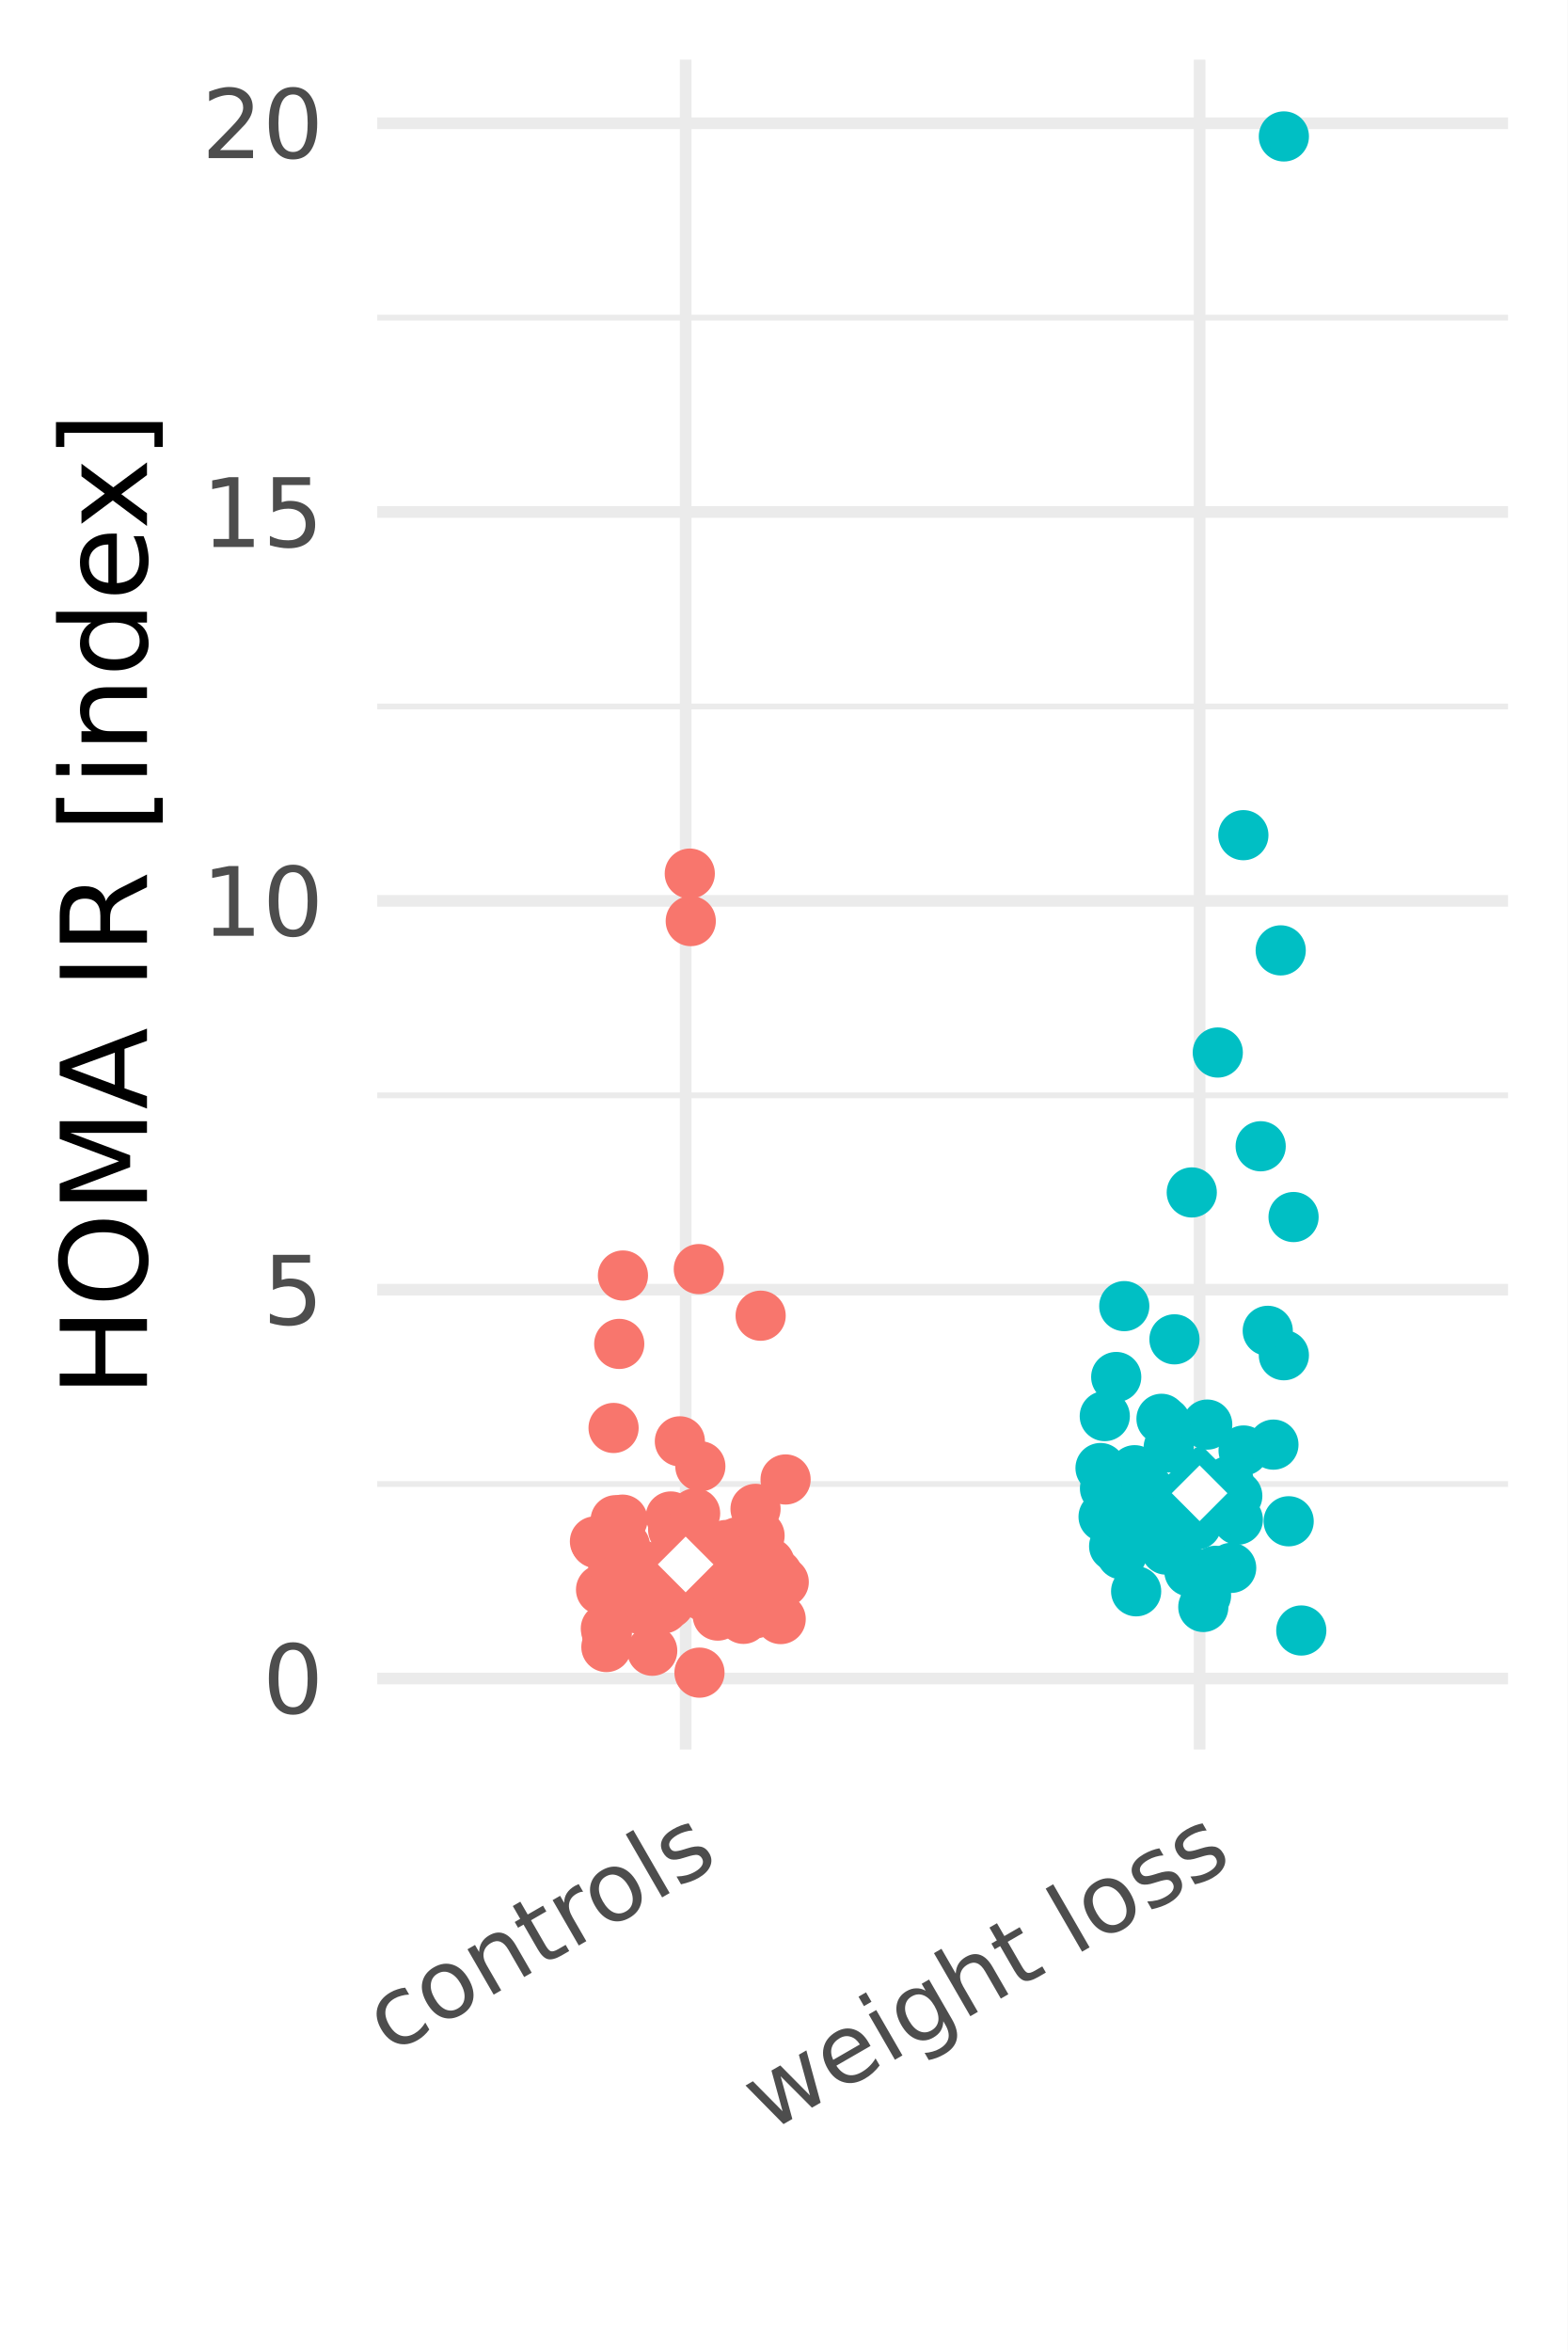
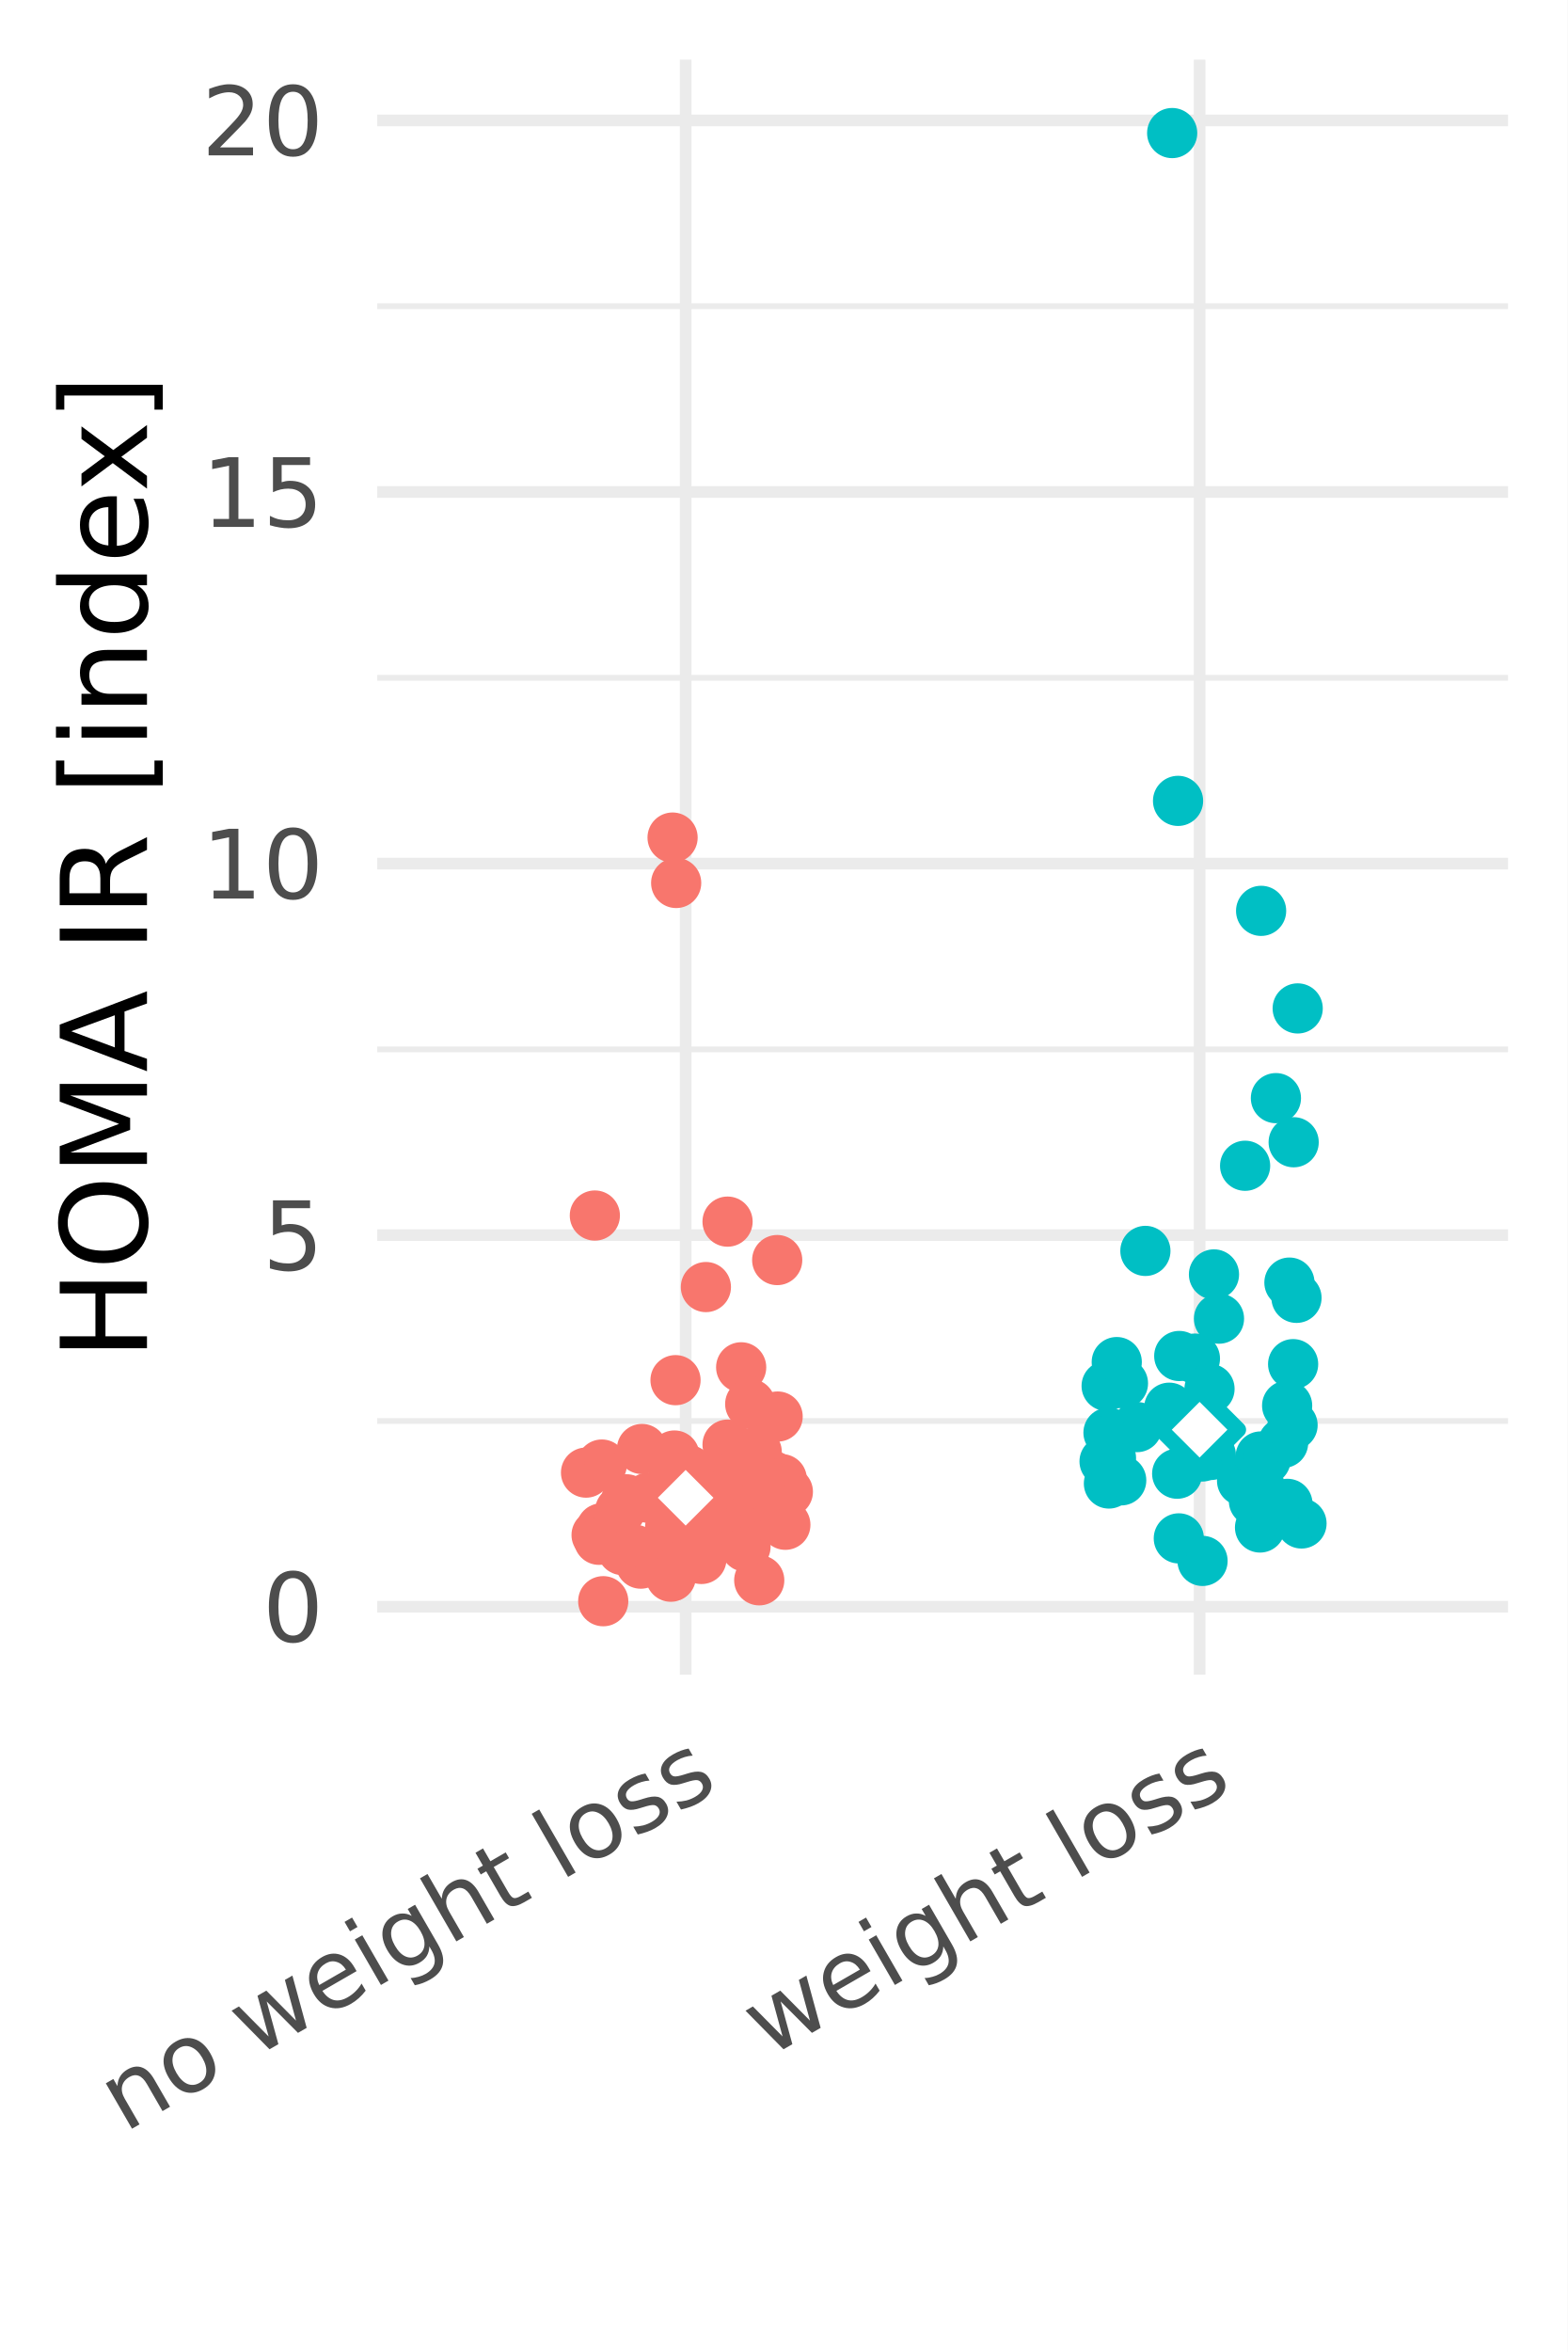
<svg xmlns="http://www.w3.org/2000/svg" class="svglite" width="144.00pt" height="216.00pt" viewBox="0 0 144.00 216.00">
  <defs>
    <style type="text/css">
    .svglite line, .svglite polyline, .svglite polygon, .svglite path, .svglite rect, .svglite circle {
      fill: none;
      stroke: #000000;
      stroke-linecap: round;
      stroke-linejoin: round;
      stroke-miterlimit: 10.00;
    }
  </style>
  </defs>
  <rect width="100%" height="100%" style="stroke: none; fill: #FFFFFF;" />
  <defs>
    <clipPath id="cpMC4wMHwxNDQuMDB8MC4wMHwyMTYuMDA=">
      <rect x="0.00" y="0.00" width="144.00" height="216.00" />
    </clipPath>
  </defs>
  <g clip-path="url(#cpMC4wMHwxNDQuMDB8MC4wMHwyMTYuMDA=)">
</g>
  <defs>
-     <clipPath id="cpMzQuNjV8MTM4LjUyfDUuNDh8MTYwLjY3">
-       <rect x="34.65" y="5.48" width="103.87" height="155.19" />
+     <clipPath id="cpMzQuNjV8MTM4LjUyfDUuNDh8MTUzLjc5">
+       <rect x="34.65" y="5.48" width="103.87" height="148.31" />
    </clipPath>
  </defs>
-   <g clip-path="url(#cpMzQuNjV8MTM4LjUyfDUuNDh8MTYwLjY3)">
-     <polyline points="34.65,136.29 138.52,136.29 " style="stroke-width: 0.53; stroke: #EBEBEB; stroke-linecap: butt;" />
-     <polyline points="34.65,100.59 138.52,100.59 " style="stroke-width: 0.53; stroke: #EBEBEB; stroke-linecap: butt;" />
-     <polyline points="34.65,64.88 138.52,64.88 " style="stroke-width: 0.53; stroke: #EBEBEB; stroke-linecap: butt;" />
-     <polyline points="34.65,29.17 138.52,29.17 " style="stroke-width: 0.53; stroke: #EBEBEB; stroke-linecap: butt;" />
-     <polyline points="34.65,154.15 138.52,154.15 " style="stroke-width: 1.07; stroke: #EBEBEB; stroke-linecap: butt;" />
-     <polyline points="34.65,118.44 138.52,118.44 " style="stroke-width: 1.07; stroke: #EBEBEB; stroke-linecap: butt;" />
-     <polyline points="34.65,82.73 138.52,82.73 " style="stroke-width: 1.07; stroke: #EBEBEB; stroke-linecap: butt;" />
-     <polyline points="34.65,47.02 138.52,47.02 " style="stroke-width: 1.07; stroke: #EBEBEB; stroke-linecap: butt;" />
-     <polyline points="34.65,11.32 138.52,11.32 " style="stroke-width: 1.07; stroke: #EBEBEB; stroke-linecap: butt;" />
-     <polyline points="62.98,160.67 62.98,5.48 " style="stroke-width: 1.07; stroke: #EBEBEB; stroke-linecap: butt;" />
-     <polyline points="110.19,160.67 110.19,5.48 " style="stroke-width: 1.07; stroke: #EBEBEB; stroke-linecap: butt;" />
-     <circle cx="62.71" cy="141.26" r="1.95" style="stroke-width: 0.71; stroke: #F8766D; fill: #F8766D;" />
-     <circle cx="57.17" cy="145.20" r="1.95" style="stroke-width: 0.71; stroke: #F8766D; fill: #F8766D;" />
-     <circle cx="71.99" cy="145.29" r="1.95" style="stroke-width: 0.71; stroke: #F8766D; fill: #F8766D;" />
-     <circle cx="57.59" cy="144.93" r="1.95" style="stroke-width: 0.71; stroke: #F8766D; fill: #F8766D;" />
-     <circle cx="61.62" cy="139.27" r="1.95" style="stroke-width: 0.71; stroke: #F8766D; fill: #F8766D;" />
-     <circle cx="69.16" cy="144.78" r="1.95" style="stroke-width: 0.71; stroke: #F8766D; fill: #F8766D;" />
-     <circle cx="68.32" cy="145.22" r="1.95" style="stroke-width: 0.71; stroke: #F8766D; fill: #F8766D;" />
-     <circle cx="56.88" cy="123.42" r="1.95" style="stroke-width: 0.71; stroke: #F8766D; fill: #F8766D;" />
-     <circle cx="58.56" cy="147.71" r="1.95" style="stroke-width: 0.71; stroke: #F8766D; fill: #F8766D;" />
-     <circle cx="67.76" cy="141.63" r="1.95" style="stroke-width: 0.71; stroke: #F8766D; fill: #F8766D;" />
-     <circle cx="57.18" cy="139.56" r="1.95" style="stroke-width: 0.71; stroke: #F8766D; fill: #F8766D;" />
-     <circle cx="68.54" cy="147.02" r="1.95" style="stroke-width: 0.71; stroke: #F8766D; fill: #F8766D;" />
-     <circle cx="64.70" cy="146.61" r="1.95" style="stroke-width: 0.71; stroke: #F8766D; fill: #F8766D;" />
-     <circle cx="69.77" cy="141.03" r="1.95" style="stroke-width: 0.71; stroke: #F8766D; fill: #F8766D;" />
-     <circle cx="61.83" cy="140.48" r="1.95" style="stroke-width: 0.71; stroke: #F8766D; fill: #F8766D;" />
-     <circle cx="69.40" cy="138.57" r="1.95" style="stroke-width: 0.71; stroke: #F8766D; fill: #F8766D;" />
-     <circle cx="64.45" cy="146.34" r="1.95" style="stroke-width: 0.71; stroke: #F8766D; fill: #F8766D;" />
-     <circle cx="60.95" cy="147.71" r="1.95" style="stroke-width: 0.71; stroke: #F8766D; fill: #F8766D;" />
-     <circle cx="59.14" cy="143.82" r="1.95" style="stroke-width: 0.71; stroke: #F8766D; fill: #F8766D;" />
-     <circle cx="71.71" cy="148.69" r="1.95" style="stroke-width: 0.71; stroke: #F8766D; fill: #F8766D;" />
-     <circle cx="72.16" cy="135.87" r="1.95" style="stroke-width: 0.71; stroke: #F8766D; fill: #F8766D;" />
-     <circle cx="69.87" cy="120.83" r="1.95" style="stroke-width: 0.71; stroke: #F8766D; fill: #F8766D;" />
-     <circle cx="70.69" cy="143.54" r="1.95" style="stroke-width: 0.71; stroke: #F8766D; fill: #F8766D;" />
-     <circle cx="62.54" cy="145.89" r="1.95" style="stroke-width: 0.71; stroke: #F8766D; fill: #F8766D;" />
-     <circle cx="59.69" cy="146.52" r="1.95" style="stroke-width: 0.71; stroke: #F8766D; fill: #F8766D;" />
-     <circle cx="64.25" cy="153.61" r="1.95" style="stroke-width: 0.71; stroke: #F8766D; fill: #F8766D;" />
-     <circle cx="63.36" cy="80.23" r="1.95" style="stroke-width: 0.71; stroke: #F8766D; fill: #F8766D;" />
-     <circle cx="55.74" cy="150.00" r="1.95" style="stroke-width: 0.71; stroke: #F8766D; fill: #F8766D;" />
-     <circle cx="57.22" cy="117.14" r="1.95" style="stroke-width: 0.71; stroke: #F8766D; fill: #F8766D;" />
-     <circle cx="62.45" cy="132.37" r="1.95" style="stroke-width: 0.71; stroke: #F8766D; fill: #F8766D;" />
-     <circle cx="67.53" cy="146.46" r="1.95" style="stroke-width: 0.71; stroke: #F8766D; fill: #F8766D;" />
-     <circle cx="57.41" cy="141.98" r="1.95" style="stroke-width: 0.71; stroke: #F8766D; fill: #F8766D;" />
-     <circle cx="56.36" cy="131.14" r="1.95" style="stroke-width: 0.71; stroke: #F8766D; fill: #F8766D;" />
-     <circle cx="64.19" cy="116.55" r="1.95" style="stroke-width: 0.71; stroke: #F8766D; fill: #F8766D;" />
-     <circle cx="65.93" cy="148.37" r="1.95" style="stroke-width: 0.71; stroke: #F8766D; fill: #F8766D;" />
-     <circle cx="63.45" cy="84.59" r="1.95" style="stroke-width: 0.71; stroke: #F8766D; fill: #F8766D;" />
-     <circle cx="55.70" cy="151.26" r="1.95" style="stroke-width: 0.71; stroke: #F8766D; fill: #F8766D;" />
-     <circle cx="70.13" cy="144.68" r="1.95" style="stroke-width: 0.71; stroke: #F8766D; fill: #F8766D;" />
-     <circle cx="69.43" cy="148.15" r="1.95" style="stroke-width: 0.71; stroke: #F8766D; fill: #F8766D;" />
-     <circle cx="61.49" cy="147.25" r="1.95" style="stroke-width: 0.71; stroke: #F8766D; fill: #F8766D;" />
-     <circle cx="59.91" cy="151.60" r="1.95" style="stroke-width: 0.71; stroke: #F8766D; fill: #F8766D;" />
-     <circle cx="67.96" cy="143.10" r="1.95" style="stroke-width: 0.71; stroke: #F8766D; fill: #F8766D;" />
-     <circle cx="55.65" cy="149.56" r="1.95" style="stroke-width: 0.71; stroke: #F8766D; fill: #F8766D;" />
-     <circle cx="66.68" cy="141.89" r="1.95" style="stroke-width: 0.71; stroke: #F8766D; fill: #F8766D;" />
-     <circle cx="63.15" cy="139.90" r="1.95" style="stroke-width: 0.71; stroke: #F8766D; fill: #F8766D;" />
-     <circle cx="70.00" cy="143.33" r="1.95" style="stroke-width: 0.71; stroke: #F8766D; fill: #F8766D;" />
-     <circle cx="71.40" cy="144.56" r="1.95" style="stroke-width: 0.71; stroke: #F8766D; fill: #F8766D;" />
-     <circle cx="55.21" cy="145.99" r="1.95" style="stroke-width: 0.71; stroke: #F8766D; fill: #F8766D;" />
-     <circle cx="56.32" cy="143.67" r="1.95" style="stroke-width: 0.71; stroke: #F8766D; fill: #F8766D;" />
-     <circle cx="68.29" cy="148.67" r="1.95" style="stroke-width: 0.71; stroke: #F8766D; fill: #F8766D;" />
-     <circle cx="64.33" cy="134.66" r="1.95" style="stroke-width: 0.71; stroke: #F8766D; fill: #F8766D;" />
-     <circle cx="54.65" cy="141.56" r="1.95" style="stroke-width: 0.71; stroke: #F8766D; fill: #F8766D;" />
-     <circle cx="56.55" cy="139.61" r="1.95" style="stroke-width: 0.71; stroke: #F8766D; fill: #F8766D;" />
-     <circle cx="62.60" cy="146.27" r="1.95" style="stroke-width: 0.71; stroke: #F8766D; fill: #F8766D;" />
-     <circle cx="54.75" cy="141.71" r="1.95" style="stroke-width: 0.71; stroke: #F8766D; fill: #F8766D;" />
-     <circle cx="68.34" cy="142.67" r="1.95" style="stroke-width: 0.71; stroke: #F8766D; fill: #F8766D;" />
-     <circle cx="63.85" cy="138.98" r="1.95" style="stroke-width: 0.71; stroke: #F8766D; fill: #F8766D;" />
-     <circle cx="106.38" cy="141.11" r="1.95" style="stroke-width: 0.71; stroke: #00BFC4; fill: #00BFC4;" />
-     <circle cx="109.25" cy="144.31" r="1.95" style="stroke-width: 0.71; stroke: #00BFC4; fill: #00BFC4;" />
-     <circle cx="104.36" cy="146.14" r="1.95" style="stroke-width: 0.71; stroke: #00BFC4; fill: #00BFC4;" />
-     <circle cx="101.09" cy="134.82" r="1.95" style="stroke-width: 0.71; stroke: #00BFC4; fill: #00BFC4;" />
-     <circle cx="110.53" cy="147.58" r="1.95" style="stroke-width: 0.71; stroke: #00BFC4; fill: #00BFC4;" />
-     <circle cx="109.64" cy="138.40" r="1.95" style="stroke-width: 0.71; stroke: #00BFC4; fill: #00BFC4;" />
-     <circle cx="107.07" cy="130.63" r="1.95" style="stroke-width: 0.71; stroke: #00BFC4; fill: #00BFC4;" />
-     <circle cx="117.93" cy="124.46" r="1.95" style="stroke-width: 0.71; stroke: #00BFC4; fill: #00BFC4;" />
-     <circle cx="118.37" cy="139.71" r="1.95" style="stroke-width: 0.71; stroke: #00BFC4; fill: #00BFC4;" />
-     <circle cx="104.22" cy="135.02" r="1.95" style="stroke-width: 0.71; stroke: #00BFC4; fill: #00BFC4;" />
-     <circle cx="110.89" cy="130.83" r="1.95" style="stroke-width: 0.71; stroke: #00BFC4; fill: #00BFC4;" />
-     <circle cx="109.47" cy="109.51" r="1.95" style="stroke-width: 0.71; stroke: #00BFC4; fill: #00BFC4;" />
-     <circle cx="103.03" cy="142.75" r="1.95" style="stroke-width: 0.71; stroke: #00BFC4; fill: #00BFC4;" />
-     <circle cx="117.64" cy="87.28" r="1.95" style="stroke-width: 0.71; stroke: #00BFC4; fill: #00BFC4;" />
-     <circle cx="105.86" cy="141.36" r="1.95" style="stroke-width: 0.71; stroke: #00BFC4; fill: #00BFC4;" />
-     <circle cx="116.45" cy="122.22" r="1.95" style="stroke-width: 0.71; stroke: #00BFC4; fill: #00BFC4;" />
-     <circle cx="103.56" cy="138.68" r="1.95" style="stroke-width: 0.71; stroke: #00BFC4; fill: #00BFC4;" />
-     <circle cx="114.21" cy="76.70" r="1.95" style="stroke-width: 0.71; stroke: #00BFC4; fill: #00BFC4;" />
-     <circle cx="107.11" cy="142.31" r="1.95" style="stroke-width: 0.71; stroke: #00BFC4; fill: #00BFC4;" />
-     <circle cx="112.85" cy="136.02" r="1.95" style="stroke-width: 0.71; stroke: #00BFC4; fill: #00BFC4;" />
-     <circle cx="115.80" cy="105.27" r="1.95" style="stroke-width: 0.71; stroke: #00BFC4; fill: #00BFC4;" />
-     <circle cx="110.78" cy="146.53" r="1.95" style="stroke-width: 0.71; stroke: #00BFC4; fill: #00BFC4;" />
-     <circle cx="103.27" cy="119.95" r="1.95" style="stroke-width: 0.71; stroke: #00BFC4; fill: #00BFC4;" />
-     <circle cx="113.09" cy="143.99" r="1.95" style="stroke-width: 0.71; stroke: #00BFC4; fill: #00BFC4;" />
-     <circle cx="106.69" cy="130.30" r="1.95" style="stroke-width: 0.71; stroke: #00BFC4; fill: #00BFC4;" />
-     <circle cx="113.70" cy="139.56" r="1.95" style="stroke-width: 0.71; stroke: #00BFC4; fill: #00BFC4;" />
-     <circle cx="118.82" cy="111.77" r="1.95" style="stroke-width: 0.71; stroke: #00BFC4; fill: #00BFC4;" />
-     <circle cx="107.35" cy="132.93" r="1.95" style="stroke-width: 0.71; stroke: #00BFC4; fill: #00BFC4;" />
-     <circle cx="107.88" cy="123.00" r="1.95" style="stroke-width: 0.71; stroke: #00BFC4; fill: #00BFC4;" />
-     <circle cx="103.98" cy="139.87" r="1.95" style="stroke-width: 0.71; stroke: #00BFC4; fill: #00BFC4;" />
-     <circle cx="101.48" cy="130.05" r="1.95" style="stroke-width: 0.71; stroke: #00BFC4; fill: #00BFC4;" />
-     <circle cx="101.37" cy="139.29" r="1.95" style="stroke-width: 0.71; stroke: #00BFC4; fill: #00BFC4;" />
-     <circle cx="111.64" cy="144.26" r="1.95" style="stroke-width: 0.71; stroke: #00BFC4; fill: #00BFC4;" />
-     <circle cx="113.65" cy="137.38" r="1.95" style="stroke-width: 0.71; stroke: #00BFC4; fill: #00BFC4;" />
-     <circle cx="105.58" cy="136.88" r="1.95" style="stroke-width: 0.71; stroke: #00BFC4; fill: #00BFC4;" />
-     <circle cx="114.23" cy="133.21" r="1.95" style="stroke-width: 0.71; stroke: #00BFC4; fill: #00BFC4;" />
-     <circle cx="119.53" cy="149.74" r="1.95" style="stroke-width: 0.71; stroke: #00BFC4; fill: #00BFC4;" />
-     <circle cx="117.93" cy="12.53" r="1.95" style="stroke-width: 0.71; stroke: #00BFC4; fill: #00BFC4;" />
-     <circle cx="103.37" cy="140.18" r="1.95" style="stroke-width: 0.71; stroke: #00BFC4; fill: #00BFC4;" />
-     <circle cx="102.34" cy="142.00" r="1.95" style="stroke-width: 0.71; stroke: #00BFC4; fill: #00BFC4;" />
-     <circle cx="109.90" cy="140.02" r="1.95" style="stroke-width: 0.71; stroke: #00BFC4; fill: #00BFC4;" />
-     <circle cx="103.28" cy="142.05" r="1.95" style="stroke-width: 0.71; stroke: #00BFC4; fill: #00BFC4;" />
-     <circle cx="111.86" cy="96.66" r="1.95" style="stroke-width: 0.71; stroke: #00BFC4; fill: #00BFC4;" />
-     <circle cx="106.18" cy="139.71" r="1.95" style="stroke-width: 0.71; stroke: #00BFC4; fill: #00BFC4;" />
-     <circle cx="101.50" cy="136.69" r="1.95" style="stroke-width: 0.71; stroke: #00BFC4; fill: #00BFC4;" />
-     <circle cx="108.75" cy="137.42" r="1.95" style="stroke-width: 0.71; stroke: #00BFC4; fill: #00BFC4;" />
-     <circle cx="116.97" cy="132.67" r="1.95" style="stroke-width: 0.71; stroke: #00BFC4; fill: #00BFC4;" />
-     <circle cx="102.53" cy="126.46" r="1.95" style="stroke-width: 0.71; stroke: #00BFC4; fill: #00BFC4;" />
-     <polygon points="62.98,147.24 66.54,143.67 62.98,140.11 59.42,143.67 " style="stroke-width: 1.42; stroke: #F8766D; fill: #FFFFFF;" />
-     <polygon points="110.19,140.70 113.75,137.13 110.19,133.57 106.63,137.13 " style="stroke-width: 1.42; stroke: #00BFC4; fill: #FFFFFF;" />
+   <g clip-path="url(#cpMzQuNjV8MTM4LjUyfDUuNDh8MTUzLjc5)">
+     <polyline points="34.65,130.50 138.52,130.50 " style="stroke-width: 0.53; stroke: #EBEBEB; stroke-linecap: butt;" />
+     <polyline points="34.65,96.37 138.52,96.37 " style="stroke-width: 0.53; stroke: #EBEBEB; stroke-linecap: butt;" />
+     <polyline points="34.65,62.25 138.52,62.25 " style="stroke-width: 0.53; stroke: #EBEBEB; stroke-linecap: butt;" />
+     <polyline points="34.65,28.12 138.52,28.12 " style="stroke-width: 0.53; stroke: #EBEBEB; stroke-linecap: butt;" />
+     <polyline points="34.65,147.56 138.52,147.56 " style="stroke-width: 1.07; stroke: #EBEBEB; stroke-linecap: butt;" />
+     <polyline points="34.65,113.43 138.52,113.43 " style="stroke-width: 1.07; stroke: #EBEBEB; stroke-linecap: butt;" />
+     <polyline points="34.65,79.31 138.52,79.31 " style="stroke-width: 1.07; stroke: #EBEBEB; stroke-linecap: butt;" />
+     <polyline points="34.65,45.18 138.52,45.18 " style="stroke-width: 1.07; stroke: #EBEBEB; stroke-linecap: butt;" />
+     <polyline points="34.65,11.06 138.52,11.06 " style="stroke-width: 1.07; stroke: #EBEBEB; stroke-linecap: butt;" />
+     <polyline points="62.98,153.79 62.98,5.48 " style="stroke-width: 1.07; stroke: #EBEBEB; stroke-linecap: butt;" />
+     <polyline points="110.19,153.79 110.19,5.48 " style="stroke-width: 1.07; stroke: #EBEBEB; stroke-linecap: butt;" />
+     <circle cx="53.83" cy="135.24" r="1.95" style="stroke-width: 0.71; stroke: #F8766D; fill: #F8766D;" />
+     <circle cx="65.41" cy="139.01" r="1.95" style="stroke-width: 0.71; stroke: #F8766D; fill: #F8766D;" />
+     <circle cx="63.76" cy="139.10" r="1.95" style="stroke-width: 0.71; stroke: #F8766D; fill: #F8766D;" />
+     <circle cx="56.96" cy="138.75" r="1.95" style="stroke-width: 0.71; stroke: #F8766D; fill: #F8766D;" />
+     <circle cx="69.51" cy="133.34" r="1.95" style="stroke-width: 0.71; stroke: #F8766D; fill: #F8766D;" />
+     <circle cx="69.16" cy="138.61" r="1.95" style="stroke-width: 0.71; stroke: #F8766D; fill: #F8766D;" />
+     <circle cx="67.12" cy="139.03" r="1.95" style="stroke-width: 0.71; stroke: #F8766D; fill: #F8766D;" />
+     <circle cx="64.84" cy="118.20" r="1.95" style="stroke-width: 0.71; stroke: #F8766D; fill: #F8766D;" />
+     <circle cx="55.02" cy="141.41" r="1.95" style="stroke-width: 0.71; stroke: #F8766D; fill: #F8766D;" />
+     <circle cx="64.82" cy="135.60" r="1.95" style="stroke-width: 0.71; stroke: #F8766D; fill: #F8766D;" />
+     <circle cx="69.16" cy="133.62" r="1.95" style="stroke-width: 0.71; stroke: #F8766D; fill: #F8766D;" />
+     <circle cx="64.61" cy="140.75" r="1.95" style="stroke-width: 0.71; stroke: #F8766D; fill: #F8766D;" />
+     <circle cx="55.25" cy="140.36" r="1.95" style="stroke-width: 0.71; stroke: #F8766D; fill: #F8766D;" />
+     <circle cx="63.25" cy="135.02" r="1.95" style="stroke-width: 0.71; stroke: #F8766D; fill: #F8766D;" />
+     <circle cx="55.28" cy="134.50" r="1.95" style="stroke-width: 0.71; stroke: #F8766D; fill: #F8766D;" />
+     <circle cx="66.83" cy="132.67" r="1.95" style="stroke-width: 0.71; stroke: #F8766D; fill: #F8766D;" />
+     <circle cx="56.44" cy="140.10" r="1.95" style="stroke-width: 0.71; stroke: #F8766D; fill: #F8766D;" />
+     <circle cx="61.89" cy="141.41" r="1.95" style="stroke-width: 0.71; stroke: #F8766D; fill: #F8766D;" />
+     <circle cx="57.54" cy="137.69" r="1.95" style="stroke-width: 0.71; stroke: #F8766D; fill: #F8766D;" />
+     <circle cx="57.17" cy="142.35" r="1.95" style="stroke-width: 0.71; stroke: #F8766D; fill: #F8766D;" />
+     <circle cx="71.43" cy="130.09" r="1.95" style="stroke-width: 0.71; stroke: #F8766D; fill: #F8766D;" />
+     <circle cx="71.39" cy="115.72" r="1.95" style="stroke-width: 0.71; stroke: #F8766D; fill: #F8766D;" />
+     <circle cx="66.53" cy="137.42" r="1.95" style="stroke-width: 0.71; stroke: #F8766D; fill: #F8766D;" />
+     <circle cx="62.86" cy="139.67" r="1.95" style="stroke-width: 0.71; stroke: #F8766D; fill: #F8766D;" />
+     <circle cx="62.95" cy="140.27" r="1.95" style="stroke-width: 0.71; stroke: #F8766D; fill: #F8766D;" />
+     <circle cx="55.41" cy="147.05" r="1.95" style="stroke-width: 0.71; stroke: #F8766D; fill: #F8766D;" />
+     <circle cx="61.78" cy="76.92" r="1.95" style="stroke-width: 0.71; stroke: #F8766D; fill: #F8766D;" />
+     <circle cx="58.86" cy="143.60" r="1.95" style="stroke-width: 0.71; stroke: #F8766D; fill: #F8766D;" />
+     <circle cx="66.83" cy="112.19" r="1.95" style="stroke-width: 0.71; stroke: #F8766D; fill: #F8766D;" />
+     <circle cx="62.05" cy="126.75" r="1.95" style="stroke-width: 0.71; stroke: #F8766D; fill: #F8766D;" />
+     <circle cx="61.56" cy="140.21" r="1.95" style="stroke-width: 0.71; stroke: #F8766D; fill: #F8766D;" />
+     <circle cx="70.45" cy="135.93" r="1.95" style="stroke-width: 0.71; stroke: #F8766D; fill: #F8766D;" />
+     <circle cx="68.08" cy="125.57" r="1.95" style="stroke-width: 0.71; stroke: #F8766D; fill: #F8766D;" />
+     <circle cx="54.64" cy="111.63" r="1.95" style="stroke-width: 0.71; stroke: #F8766D; fill: #F8766D;" />
+     <circle cx="68.48" cy="142.04" r="1.95" style="stroke-width: 0.71; stroke: #F8766D; fill: #F8766D;" />
+     <circle cx="62.11" cy="81.09" r="1.95" style="stroke-width: 0.71; stroke: #F8766D; fill: #F8766D;" />
+     <circle cx="61.62" cy="144.80" r="1.95" style="stroke-width: 0.71; stroke: #F8766D; fill: #F8766D;" />
+     <circle cx="63.98" cy="138.51" r="1.95" style="stroke-width: 0.71; stroke: #F8766D; fill: #F8766D;" />
+     <circle cx="68.31" cy="141.83" r="1.95" style="stroke-width: 0.71; stroke: #F8766D; fill: #F8766D;" />
+     <circle cx="54.80" cy="140.97" r="1.95" style="stroke-width: 0.71; stroke: #F8766D; fill: #F8766D;" />
+     <circle cx="69.74" cy="145.13" r="1.95" style="stroke-width: 0.71; stroke: #F8766D; fill: #F8766D;" />
+     <circle cx="72.37" cy="137.00" r="1.95" style="stroke-width: 0.71; stroke: #F8766D; fill: #F8766D;" />
+     <circle cx="64.43" cy="143.17" r="1.95" style="stroke-width: 0.71; stroke: #F8766D; fill: #F8766D;" />
+     <circle cx="71.81" cy="135.84" r="1.95" style="stroke-width: 0.71; stroke: #F8766D; fill: #F8766D;" />
+     <circle cx="68.58" cy="133.94" r="1.95" style="stroke-width: 0.71; stroke: #F8766D; fill: #F8766D;" />
+     <circle cx="64.33" cy="137.22" r="1.95" style="stroke-width: 0.71; stroke: #F8766D; fill: #F8766D;" />
+     <circle cx="65.17" cy="138.39" r="1.95" style="stroke-width: 0.71; stroke: #F8766D; fill: #F8766D;" />
+     <circle cx="63.03" cy="139.76" r="1.95" style="stroke-width: 0.71; stroke: #F8766D; fill: #F8766D;" />
+     <circle cx="59.54" cy="137.55" r="1.95" style="stroke-width: 0.71; stroke: #F8766D; fill: #F8766D;" />
+     <circle cx="58.29" cy="142.32" r="1.95" style="stroke-width: 0.71; stroke: #F8766D; fill: #F8766D;" />
+     <circle cx="68.91" cy="128.94" r="1.95" style="stroke-width: 0.71; stroke: #F8766D; fill: #F8766D;" />
+     <circle cx="70.93" cy="135.53" r="1.95" style="stroke-width: 0.71; stroke: #F8766D; fill: #F8766D;" />
+     <circle cx="61.95" cy="133.67" r="1.95" style="stroke-width: 0.71; stroke: #F8766D; fill: #F8766D;" />
+     <circle cx="72.14" cy="140.03" r="1.95" style="stroke-width: 0.71; stroke: #F8766D; fill: #F8766D;" />
+     <circle cx="61.83" cy="135.67" r="1.95" style="stroke-width: 0.71; stroke: #F8766D; fill: #F8766D;" />
+     <circle cx="70.49" cy="136.59" r="1.95" style="stroke-width: 0.71; stroke: #F8766D; fill: #F8766D;" />
+     <circle cx="58.97" cy="133.07" r="1.95" style="stroke-width: 0.71; stroke: #F8766D; fill: #F8766D;" />
+     <circle cx="115.29" cy="135.10" r="1.95" style="stroke-width: 0.71; stroke: #00BFC4; fill: #00BFC4;" />
+     <circle cx="116.22" cy="138.16" r="1.95" style="stroke-width: 0.71; stroke: #00BFC4; fill: #00BFC4;" />
+     <circle cx="119.55" cy="139.91" r="1.95" style="stroke-width: 0.71; stroke: #00BFC4; fill: #00BFC4;" />
+     <circle cx="118.23" cy="129.09" r="1.95" style="stroke-width: 0.71; stroke: #00BFC4; fill: #00BFC4;" />
+     <circle cx="108.28" cy="141.28" r="1.95" style="stroke-width: 0.71; stroke: #00BFC4; fill: #00BFC4;" />
+     <circle cx="117.86" cy="132.51" r="1.95" style="stroke-width: 0.71; stroke: #00BFC4; fill: #00BFC4;" />
+     <circle cx="102.58" cy="125.09" r="1.95" style="stroke-width: 0.71; stroke: #00BFC4; fill: #00BFC4;" />
+     <circle cx="119.09" cy="119.19" r="1.95" style="stroke-width: 0.71; stroke: #00BFC4; fill: #00BFC4;" />
+     <circle cx="110.42" cy="133.76" r="1.95" style="stroke-width: 0.71; stroke: #00BFC4; fill: #00BFC4;" />
+     <circle cx="107.40" cy="129.28" r="1.95" style="stroke-width: 0.71; stroke: #00BFC4; fill: #00BFC4;" />
+     <circle cx="118.78" cy="125.28" r="1.95" style="stroke-width: 0.71; stroke: #00BFC4; fill: #00BFC4;" />
+     <circle cx="118.83" cy="104.90" r="1.95" style="stroke-width: 0.71; stroke: #00BFC4; fill: #00BFC4;" />
+     <circle cx="115.76" cy="136.67" r="1.95" style="stroke-width: 0.71; stroke: #00BFC4; fill: #00BFC4;" />
+     <circle cx="115.84" cy="83.65" r="1.95" style="stroke-width: 0.71; stroke: #00BFC4; fill: #00BFC4;" />
+     <circle cx="108.13" cy="135.34" r="1.95" style="stroke-width: 0.71; stroke: #00BFC4; fill: #00BFC4;" />
+     <circle cx="111.51" cy="117.04" r="1.95" style="stroke-width: 0.71; stroke: #00BFC4; fill: #00BFC4;" />
+     <circle cx="110.89" cy="132.78" r="1.95" style="stroke-width: 0.71; stroke: #00BFC4; fill: #00BFC4;" />
+     <circle cx="108.21" cy="73.55" r="1.95" style="stroke-width: 0.71; stroke: #00BFC4; fill: #00BFC4;" />
+     <circle cx="101.86" cy="136.24" r="1.95" style="stroke-width: 0.71; stroke: #00BFC4; fill: #00BFC4;" />
+     <circle cx="109.35" cy="130.23" r="1.95" style="stroke-width: 0.71; stroke: #00BFC4; fill: #00BFC4;" />
+     <circle cx="117.20" cy="100.85" r="1.95" style="stroke-width: 0.71; stroke: #00BFC4; fill: #00BFC4;" />
+     <circle cx="115.74" cy="140.28" r="1.95" style="stroke-width: 0.71; stroke: #00BFC4; fill: #00BFC4;" />
+     <circle cx="105.21" cy="114.88" r="1.95" style="stroke-width: 0.71; stroke: #00BFC4; fill: #00BFC4;" />
+     <circle cx="115.18" cy="137.85" r="1.95" style="stroke-width: 0.71; stroke: #00BFC4; fill: #00BFC4;" />
+     <circle cx="109.76" cy="124.77" r="1.95" style="stroke-width: 0.71; stroke: #00BFC4; fill: #00BFC4;" />
+     <circle cx="111.22" cy="133.62" r="1.95" style="stroke-width: 0.71; stroke: #00BFC4; fill: #00BFC4;" />
+     <circle cx="114.37" cy="107.06" r="1.95" style="stroke-width: 0.71; stroke: #00BFC4; fill: #00BFC4;" />
+     <circle cx="101.65" cy="127.28" r="1.95" style="stroke-width: 0.71; stroke: #00BFC4; fill: #00BFC4;" />
+     <circle cx="118.44" cy="117.79" r="1.95" style="stroke-width: 0.71; stroke: #00BFC4; fill: #00BFC4;" />
+     <circle cx="102.05" cy="133.91" r="1.95" style="stroke-width: 0.71; stroke: #00BFC4; fill: #00BFC4;" />
+     <circle cx="108.32" cy="124.53" r="1.95" style="stroke-width: 0.71; stroke: #00BFC4; fill: #00BFC4;" />
+     <circle cx="110.74" cy="133.36" r="1.95" style="stroke-width: 0.71; stroke: #00BFC4; fill: #00BFC4;" />
+     <circle cx="118.26" cy="138.11" r="1.95" style="stroke-width: 0.71; stroke: #00BFC4; fill: #00BFC4;" />
+     <circle cx="109.95" cy="131.54" r="1.95" style="stroke-width: 0.71; stroke: #00BFC4; fill: #00BFC4;" />
+     <circle cx="104.44" cy="131.06" r="1.95" style="stroke-width: 0.71; stroke: #00BFC4; fill: #00BFC4;" />
+     <circle cx="111.10" cy="127.55" r="1.95" style="stroke-width: 0.71; stroke: #00BFC4; fill: #00BFC4;" />
+     <circle cx="110.46" cy="143.35" r="1.95" style="stroke-width: 0.71; stroke: #00BFC4; fill: #00BFC4;" />
+     <circle cx="107.67" cy="12.22" r="1.95" style="stroke-width: 0.71; stroke: #00BFC4; fill: #00BFC4;" />
+     <circle cx="101.46" cy="134.21" r="1.95" style="stroke-width: 0.71; stroke: #00BFC4; fill: #00BFC4;" />
+     <circle cx="102.99" cy="135.95" r="1.95" style="stroke-width: 0.71; stroke: #00BFC4; fill: #00BFC4;" />
+     <circle cx="116.25" cy="134.06" r="1.95" style="stroke-width: 0.71; stroke: #00BFC4; fill: #00BFC4;" />
+     <circle cx="114.09" cy="135.99" r="1.95" style="stroke-width: 0.71; stroke: #00BFC4; fill: #00BFC4;" />
+     <circle cx="119.20" cy="92.61" r="1.95" style="stroke-width: 0.71; stroke: #00BFC4; fill: #00BFC4;" />
+     <circle cx="115.80" cy="133.76" r="1.95" style="stroke-width: 0.71; stroke: #00BFC4; fill: #00BFC4;" />
+     <circle cx="118.73" cy="130.88" r="1.95" style="stroke-width: 0.71; stroke: #00BFC4; fill: #00BFC4;" />
+     <circle cx="101.82" cy="131.57" r="1.95" style="stroke-width: 0.71; stroke: #00BFC4; fill: #00BFC4;" />
+     <circle cx="103.15" cy="127.04" r="1.95" style="stroke-width: 0.71; stroke: #00BFC4; fill: #00BFC4;" />
+     <circle cx="111.97" cy="121.10" r="1.95" style="stroke-width: 0.71; stroke: #00BFC4; fill: #00BFC4;" />
+     <polygon points="62.98,141.11 66.54,137.55 62.98,133.99 59.42,137.55 " style="stroke-width: 1.42; stroke: #F8766D; fill: #FFFFFF;" />
+     <polygon points="110.19,134.86 113.75,131.30 110.19,127.74 106.63,131.30 " style="stroke-width: 1.42; stroke: #00BFC4; fill: #FFFFFF;" />
  </g>
  <g clip-path="url(#cpMC4wMHwxNDQuMDB8MC4wMHwyMTYuMDA=)">
-     <text x="29.72" y="157.35" text-anchor="end" style="font-size: 8.80px; fill: #4D4D4D; font-family: DejaVu Sans;" textLength="5.59px" lengthAdjust="spacingAndGlyphs">0</text>
-     <text x="29.72" y="121.65" text-anchor="end" style="font-size: 8.80px; fill: #4D4D4D; font-family: DejaVu Sans;" textLength="5.59px" lengthAdjust="spacingAndGlyphs">5</text>
-     <text x="29.72" y="85.94" text-anchor="end" style="font-size: 8.80px; fill: #4D4D4D; font-family: DejaVu Sans;" textLength="11.19px" lengthAdjust="spacingAndGlyphs">10</text>
-     <text x="29.72" y="50.23" text-anchor="end" style="font-size: 8.80px; fill: #4D4D4D; font-family: DejaVu Sans;" textLength="11.19px" lengthAdjust="spacingAndGlyphs">15</text>
-     <text x="29.72" y="14.52" text-anchor="end" style="font-size: 8.80px; fill: #4D4D4D; font-family: DejaVu Sans;" textLength="11.19px" lengthAdjust="spacingAndGlyphs">20</text>
-     <text transform="translate(66.19,171.15) rotate(-30)" text-anchor="end" style="font-size: 8.80px; fill: #4D4D4D; font-family: DejaVu Sans;" textLength="35.09px" lengthAdjust="spacingAndGlyphs">controls</text>
-     <text transform="translate(113.40,171.15) rotate(-30)" text-anchor="end" style="font-size: 8.80px; fill: #4D4D4D; font-family: DejaVu Sans;" textLength="49.46px" lengthAdjust="spacingAndGlyphs">weight loss</text>
-     <text transform="translate(13.50,83.07) rotate(-90)" text-anchor="middle" style="font-size: 11.00px; font-family: DejaVu Sans;" textLength="90.52px" lengthAdjust="spacingAndGlyphs">HOMA IR [index]</text>
+     <text x="29.72" y="150.77" text-anchor="end" style="font-size: 8.80px; fill: #4D4D4D; font-family: DejaVu Sans;" textLength="5.59px" lengthAdjust="spacingAndGlyphs">0</text>
+     <text x="29.72" y="116.64" text-anchor="end" style="font-size: 8.80px; fill: #4D4D4D; font-family: DejaVu Sans;" textLength="5.59px" lengthAdjust="spacingAndGlyphs">5</text>
+     <text x="29.72" y="82.52" text-anchor="end" style="font-size: 8.80px; fill: #4D4D4D; font-family: DejaVu Sans;" textLength="11.19px" lengthAdjust="spacingAndGlyphs">10</text>
+     <text x="29.72" y="48.39" text-anchor="end" style="font-size: 8.80px; fill: #4D4D4D; font-family: DejaVu Sans;" textLength="11.19px" lengthAdjust="spacingAndGlyphs">15</text>
+     <text x="29.72" y="14.27" text-anchor="end" style="font-size: 8.80px; fill: #4D4D4D; font-family: DejaVu Sans;" textLength="11.19px" lengthAdjust="spacingAndGlyphs">20</text>
+     <text transform="translate(66.19,164.28) rotate(-30)" text-anchor="end" style="font-size: 8.80px; fill: #4D4D4D; font-family: DejaVu Sans;" textLength="63.22px" lengthAdjust="spacingAndGlyphs">no weight loss</text>
+     <text transform="translate(113.40,164.28) rotate(-30)" text-anchor="end" style="font-size: 8.80px; fill: #4D4D4D; font-family: DejaVu Sans;" textLength="49.46px" lengthAdjust="spacingAndGlyphs">weight loss</text>
+     <text transform="translate(13.50,79.64) rotate(-90)" text-anchor="middle" style="font-size: 11.00px; font-family: DejaVu Sans;" textLength="90.52px" lengthAdjust="spacingAndGlyphs">HOMA IR [index]</text>
  </g>
</svg>
